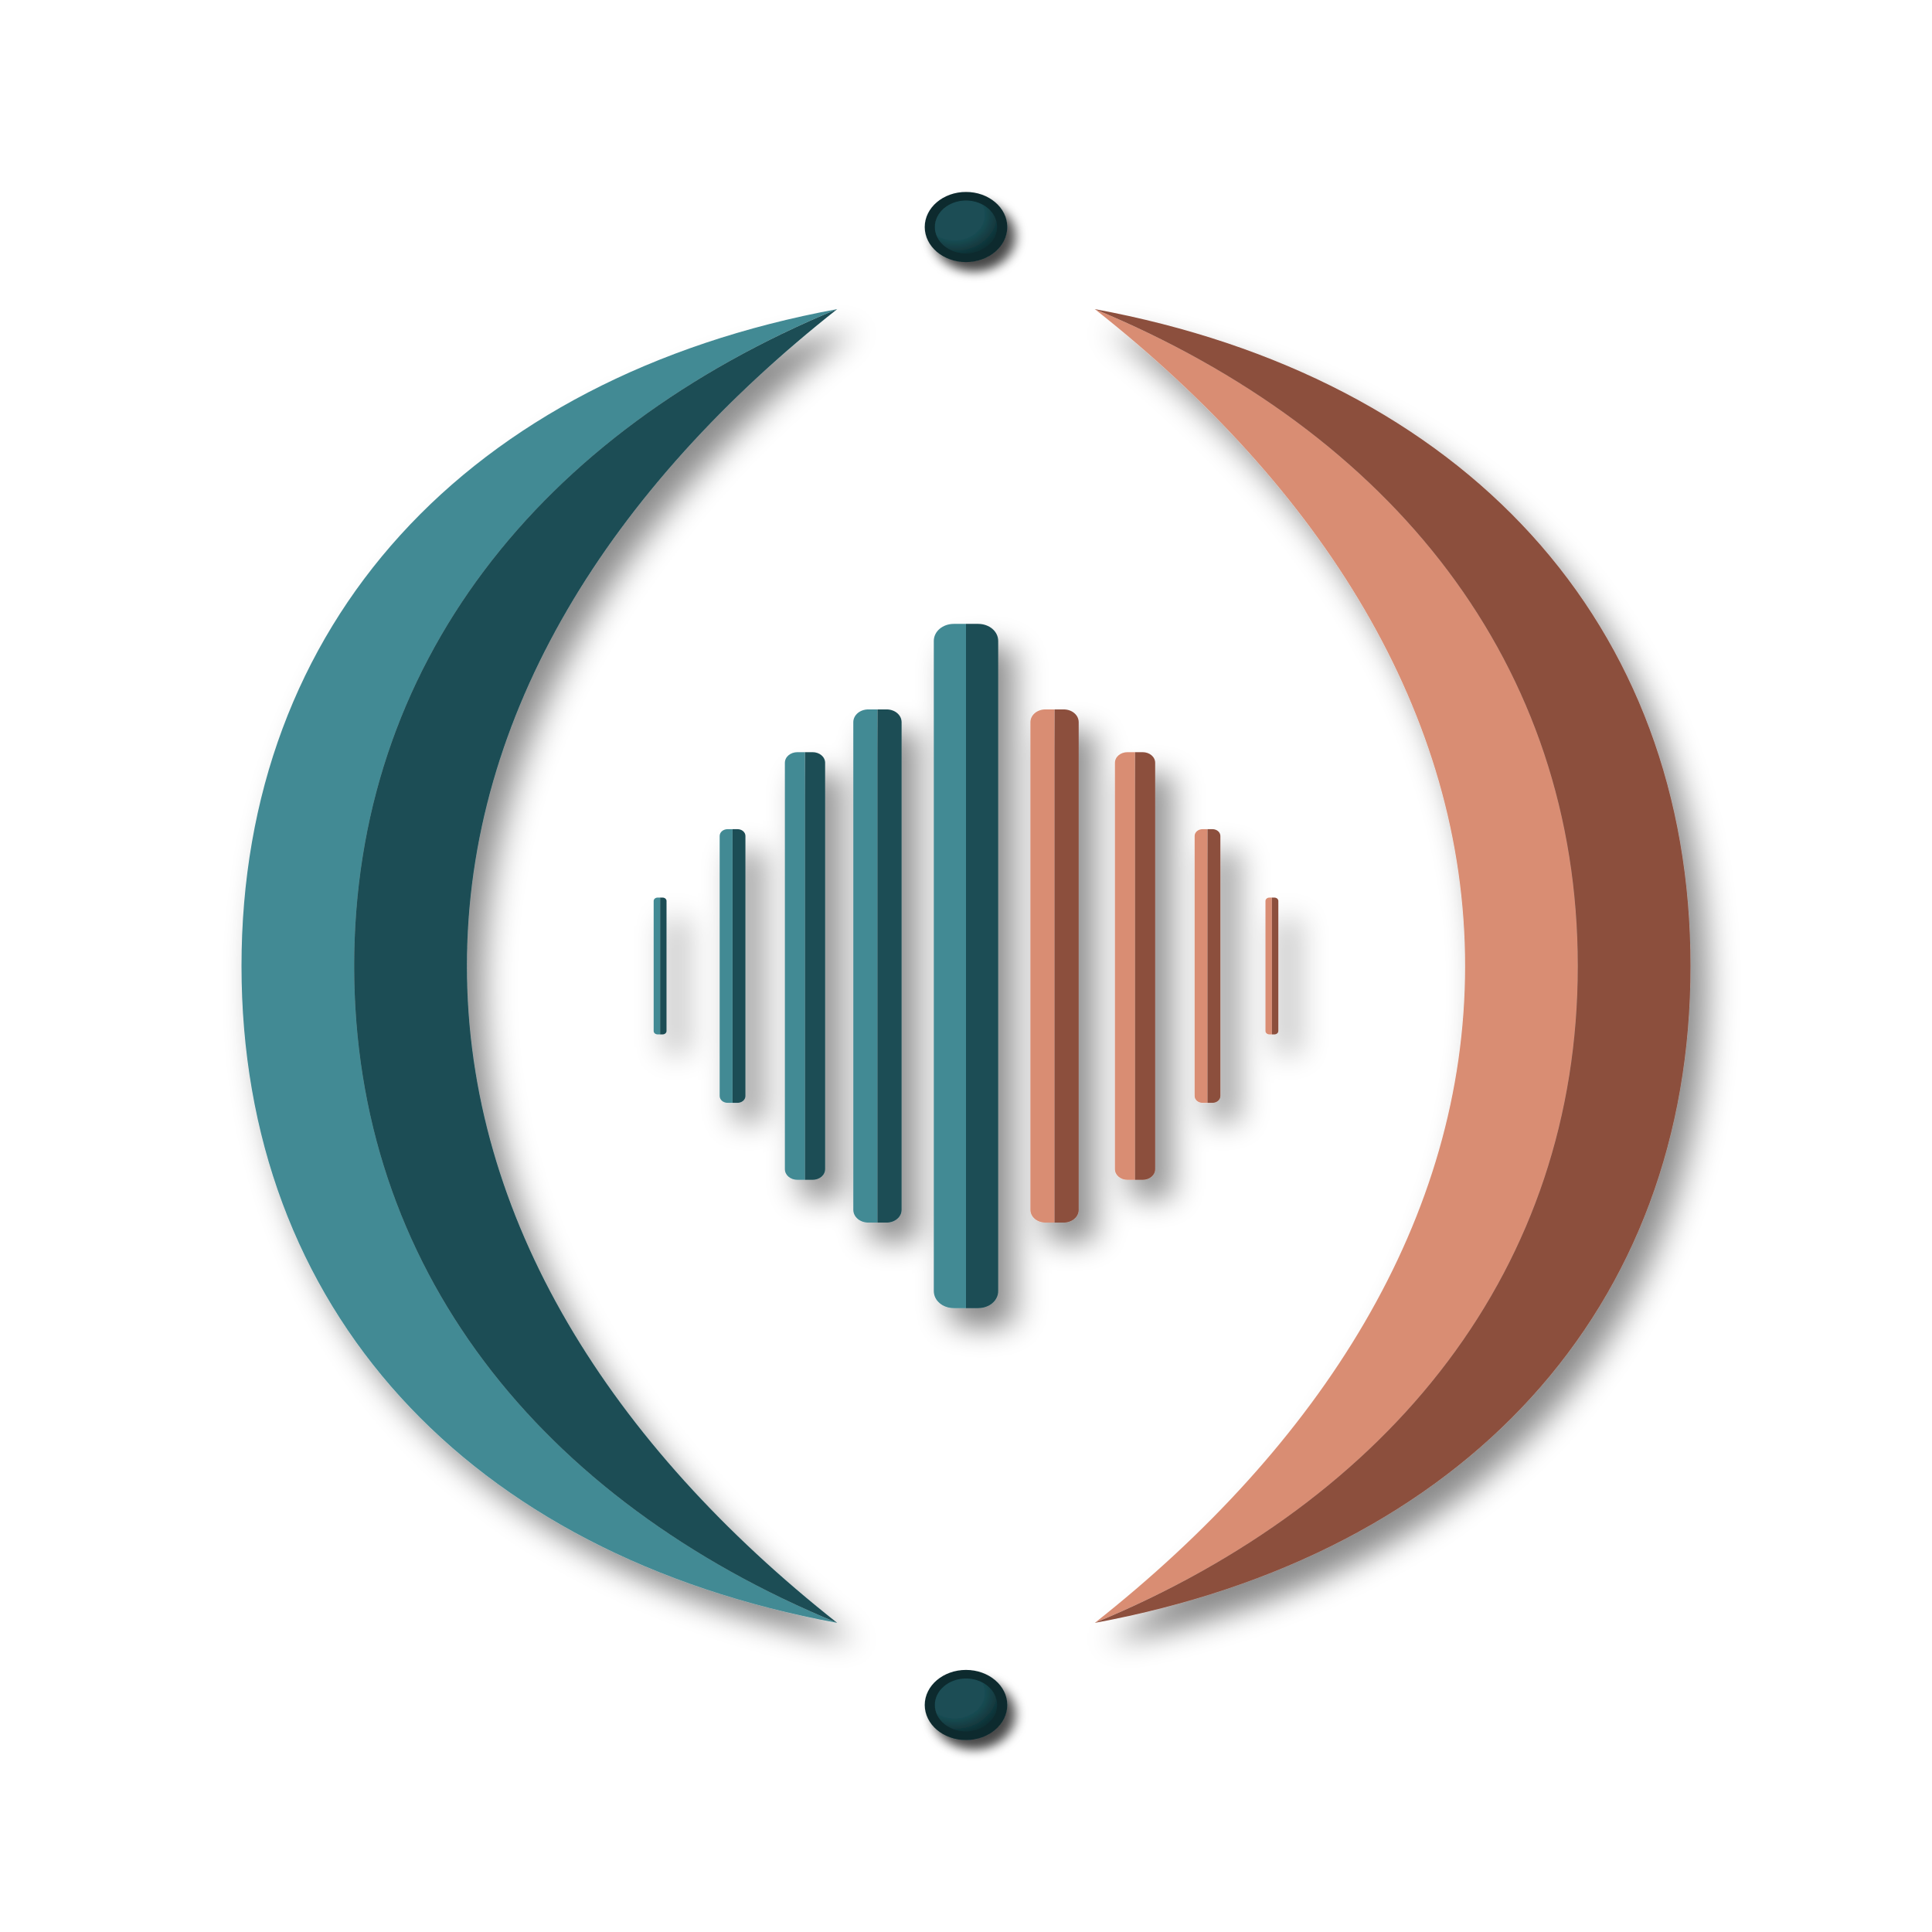
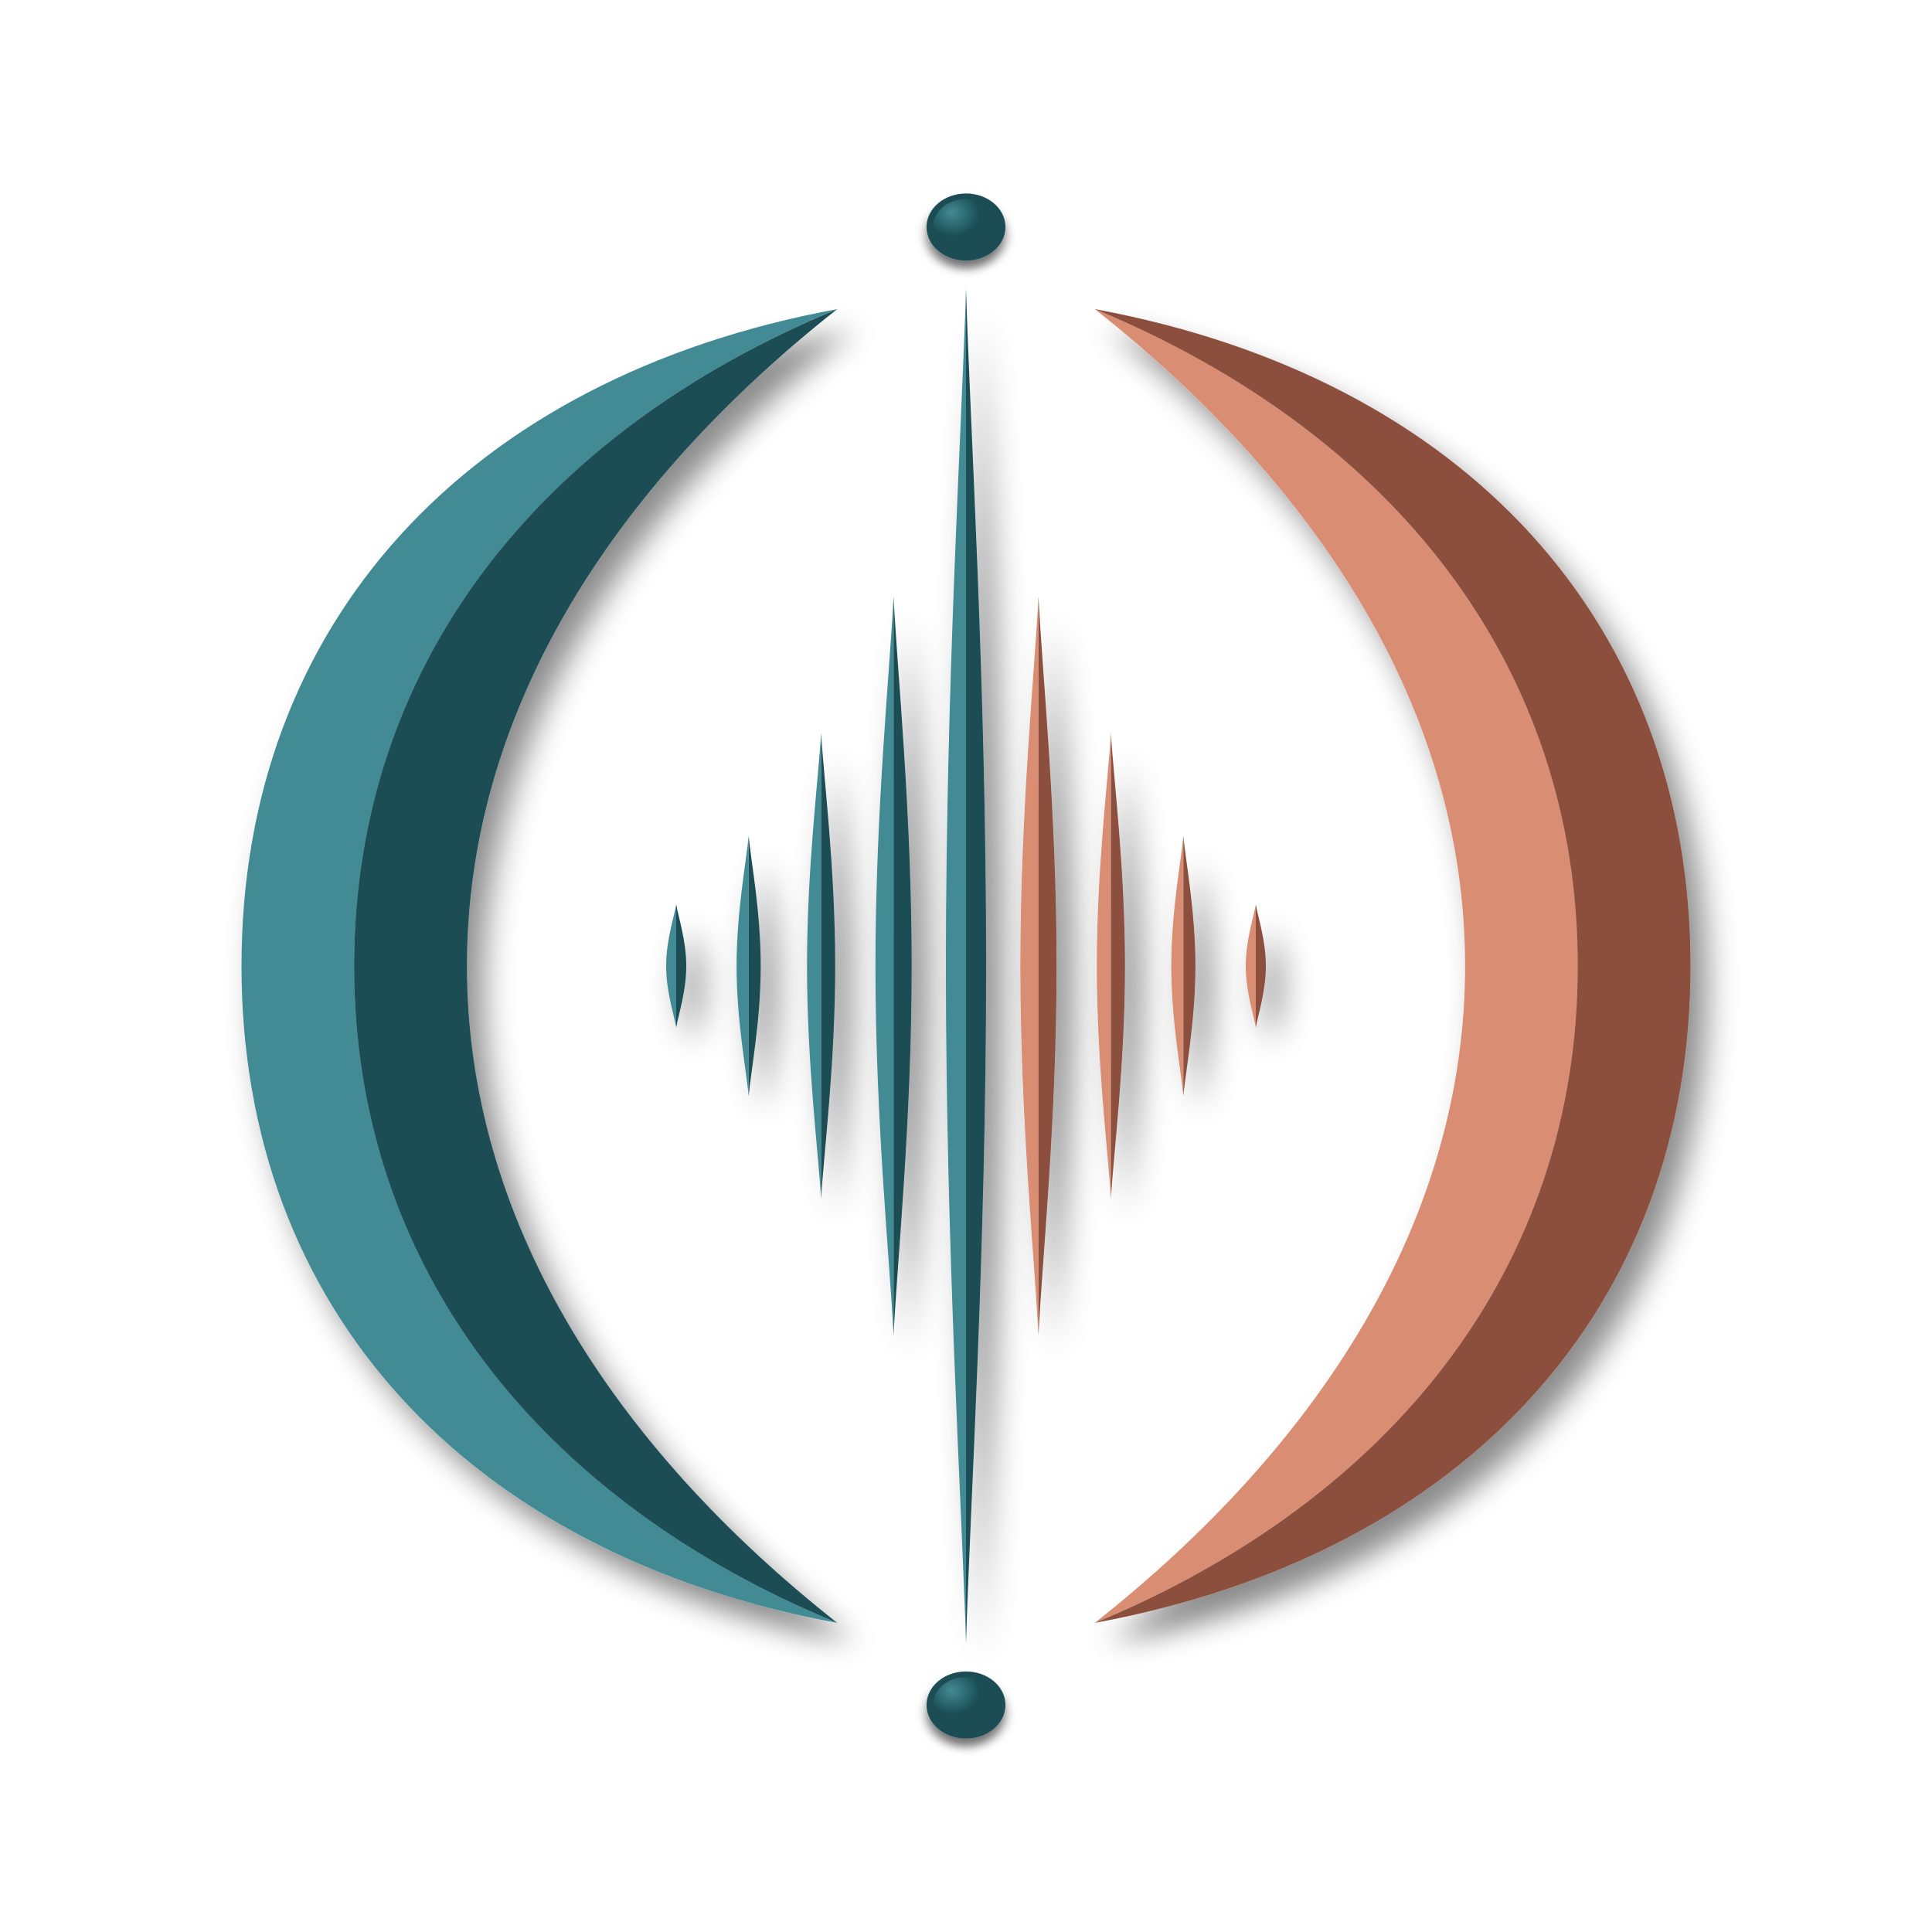
<svg xmlns="http://www.w3.org/2000/svg" viewBox="0 0 240 240" role="img" aria-labelledby="title">
  <defs>
    <linearGradient id="word-face" x1="0" y1="0" x2="0" y2="1">
      <stop stop-color="#438A94" />
      <stop offset=".2" stop-color="#1A4D54" />
      <stop offset=".72" stop-color="#1A4D54" />
      <stop offset="1" stop-color="#1A4D54" />
    </linearGradient>
    <linearGradient id="word-highlight" x1="0" y1="0" x2="1" y2="1">
      <stop stop-color="#438A94" />
      <stop offset="1" stop-color="#1A4D54" />
    </linearGradient>
    <linearGradient id="word-shadow" x1="0" y1="0" x2="1" y2="1">
      <stop stop-color="#1A4D54" />
      <stop offset="1" stop-color="#1A4D54" />
    </linearGradient>
    <filter id="raised" x="-30%" y="-30%" width="170%" height="180%">
      <feDropShadow dx="2" dy="3" stdDeviation="2" flood-color="#000000" flood-opacity=".46" />
    </filter>
    <filter id="word-depth" x="-8%" y="-20%" width="116%" height="150%">
      <feGaussianBlur in="SourceAlpha" stdDeviation="2" result="glowAlpha" />
      <feFlood flood-color="#1A4D54" flood-opacity=".14" />
      <feComposite in2="glowAlpha" operator="in" result="glow" />
      <feDropShadow dx="1.6" dy="2.4" stdDeviation="1.1" flood-color="#061C22" flood-opacity=".38" />
      <feMerge>
        <feMergeNode in="glow" />
        <feMergeNode in="SourceGraphic" />
      </feMerge>
    </filter>
    <filter id="dot-inset" x="-80%" y="-80%" width="260%" height="260%">
-       <feDropShadow dx="-.7" dy="-.8" stdDeviation=".45" flood-color="#438A94" flood-opacity=".28" />
-       <feDropShadow dx="1" dy="1.4" stdDeviation=".7" flood-color="#000000" flood-opacity=".72" />
+       <feDropShadow dx="0" dy="1.2" stdDeviation=".65" flood-color="#000000" flood-opacity=".55" />
    </filter>
-     <radialGradient id="dot-face" cx="36%" cy="32%" r="70%" fx="32%" fy="28%">
-       <stop stop-color="#1A4D54" />
-       <stop offset=".58" stop-color="#1A4D54" />
-       <stop offset="1" stop-color="#0B292D" />
+     <radialGradient id="dot-face" cx="34%" cy="30%" r="72%" fx="30%" fy="26%">
+       <stop stop-color="#438A94" />
+       <stop offset=".52" stop-color="#1A4D54" />
+       <stop offset="1" stop-color="#1A4D54" />
    </radialGradient>
-     <symbol id="left-wave-bar" viewBox="0 0 8 100">
-       <path d="M4 0H2.5C1.1 0 0 1.1 0 2.5v95C0 98.9 1.1 100 2.5 100H4Z" fill="#438A94" />
-       <path d="M4 0h1.5C6.9 0 8 1.1 8 2.5v95C8 98.9 6.9 100 5.5 100H4Z" fill="#1A4D54" />
+     <symbol id="left-wave-bar" viewBox="0 0 8 100" preserveAspectRatio="none">
+       <path d="M4 0C3.2 10 0 29 0 50s3.2 40 4 50Z" fill="#438A94" />
+       <path d="M4 0c.8 10 4 29 4 50s-3.2 40-4 50Z" fill="#1A4D54" />
    </symbol>
-     <symbol id="right-wave-bar" viewBox="0 0 8 100">
-       <path d="M4 0H2.5C1.1 0 0 1.1 0 2.5v95C0 98.9 1.1 100 2.5 100H4Z" fill="#D98D73" />
-       <path d="M4 0h1.5C6.9 0 8 1.1 8 2.5v95C8 98.9 6.9 100 5.5 100H4Z" fill="#8C4F3E" />
+     <symbol id="right-wave-bar" viewBox="0 0 8 100" preserveAspectRatio="none">
+       <path d="M4 0C3.2 10 0 29 0 50s3.2 40 4 50Z" fill="#D98D73" />
+       <path d="M4 0c.8 10 4 29 4 50s-3.2 40-4 50Z" fill="#8C4F3E" />
    </symbol>
  </defs>
  <g transform="translate(0 18) scale(1 .85)">
    <g filter="url(#raised)">
      <path d="M104 24C58 34 30 70 30 120C30 170 58 206 104 216C67 198 44 164 44 120C44 76 67 42 104 24Z" fill="#438A94" />
      <path d="M104 24C67 42 44 76 44 120C44 164 67 198 104 216C76 190 58 157 58 120C58 83 76 50 104 24Z" fill="#1A4D54" />
      <path d="M136 24C164 50 182 83 182 120C182 157 164 190 136 216C173 198 196 164 196 120C196 76 173 42 136 24Z" fill="#D98D73" />
      <path d="M136 24C173 42 196 76 196 120C196 164 173 198 136 216C182 206 210 170 210 120C210 70 182 34 136 24Z" fill="#8C4F3E" />
-       <use href="#left-wave-bar" x="80.5" y="110" width="3" height="20" />
-       <use href="#left-wave-bar" x="89" y="100" width="4" height="40" />
-       <use href="#left-wave-bar" x="97.5" y="85" width="5" height="70" />
-       <use href="#left-wave-bar" x="106" y="65" width="6" height="110" />
-       <use href="#left-wave-bar" x="116" y="28" width="8" height="184" />
-       <use href="#right-wave-bar" x="128" y="65" width="6" height="110" />
-       <use href="#right-wave-bar" x="138.5" y="85" width="5" height="70" />
-       <use href="#right-wave-bar" x="148" y="100" width="4" height="40" />
-       <use href="#right-wave-bar" x="156.5" y="110" width="3" height="20" />
+       <use href="#left-wave-bar" x="82.75" y="111" width="2.5" height="18" />
+       <use href="#left-wave-bar" x="91.5" y="101" width="3" height="38" />
+       <use href="#left-wave-bar" x="100.25" y="86" width="3.5" height="68" />
+       <use href="#left-wave-bar" x="108.75" y="66" width="4.5" height="108" />
+       <use href="#left-wave-bar" x="117.5" y="21" width="5" height="198" />
+       <use href="#right-wave-bar" x="126.75" y="66" width="4.5" height="108" />
+       <use href="#right-wave-bar" x="136.25" y="86" width="3.5" height="68" />
+       <use href="#right-wave-bar" x="145.5" y="101" width="3" height="38" />
+       <use href="#right-wave-bar" x="154.75" y="111" width="2.5" height="18" />
    </g>
-     <circle cx="120" cy="12" r="4.5" fill="url(#dot-face)" stroke="#0B292D" stroke-width="1.25" filter="url(#dot-inset)" />
-     <circle cx="120" cy="228" r="4.5" fill="url(#dot-face)" stroke="#0B292D" stroke-width="1.25" filter="url(#dot-inset)" />
+     <circle cx="120" cy="12" r="4.5" fill="url(#dot-face)" stroke="#1A4D54" stroke-width=".8" filter="url(#dot-inset)" />
+     <circle cx="120" cy="228" r="4.5" fill="url(#dot-face)" stroke="#1A4D54" stroke-width=".8" filter="url(#dot-inset)" />
  </g>
</svg>
